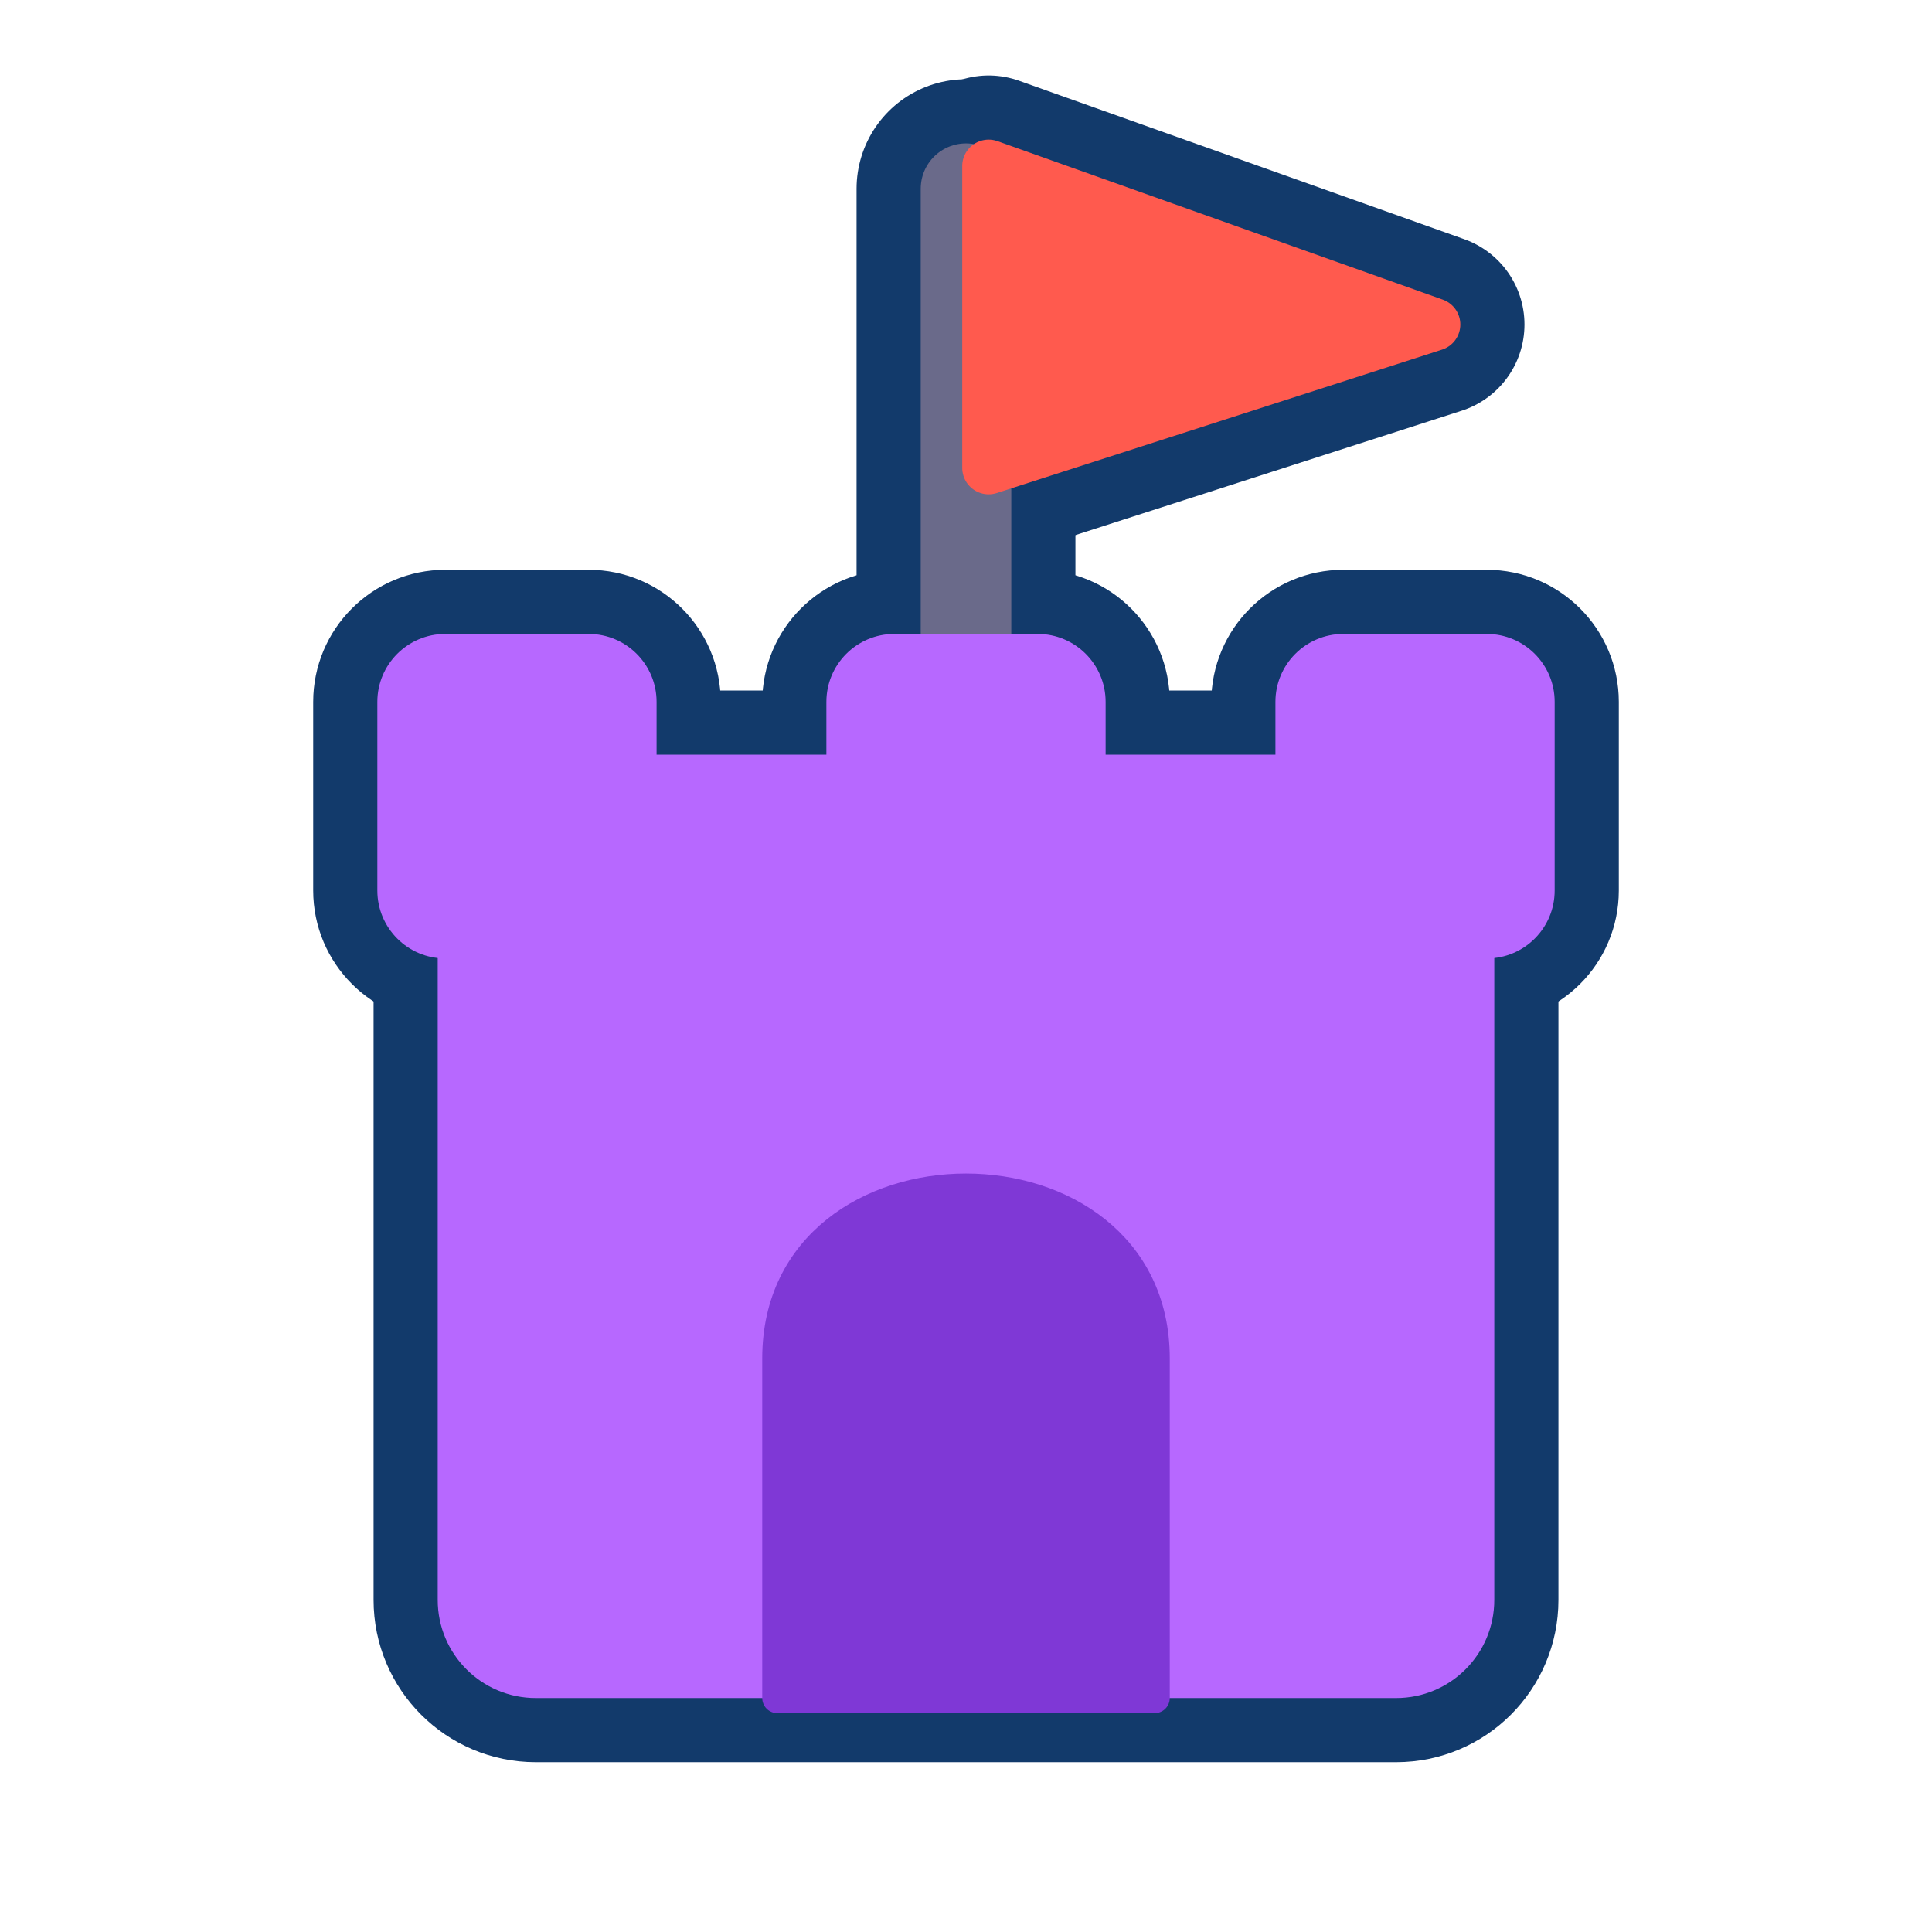
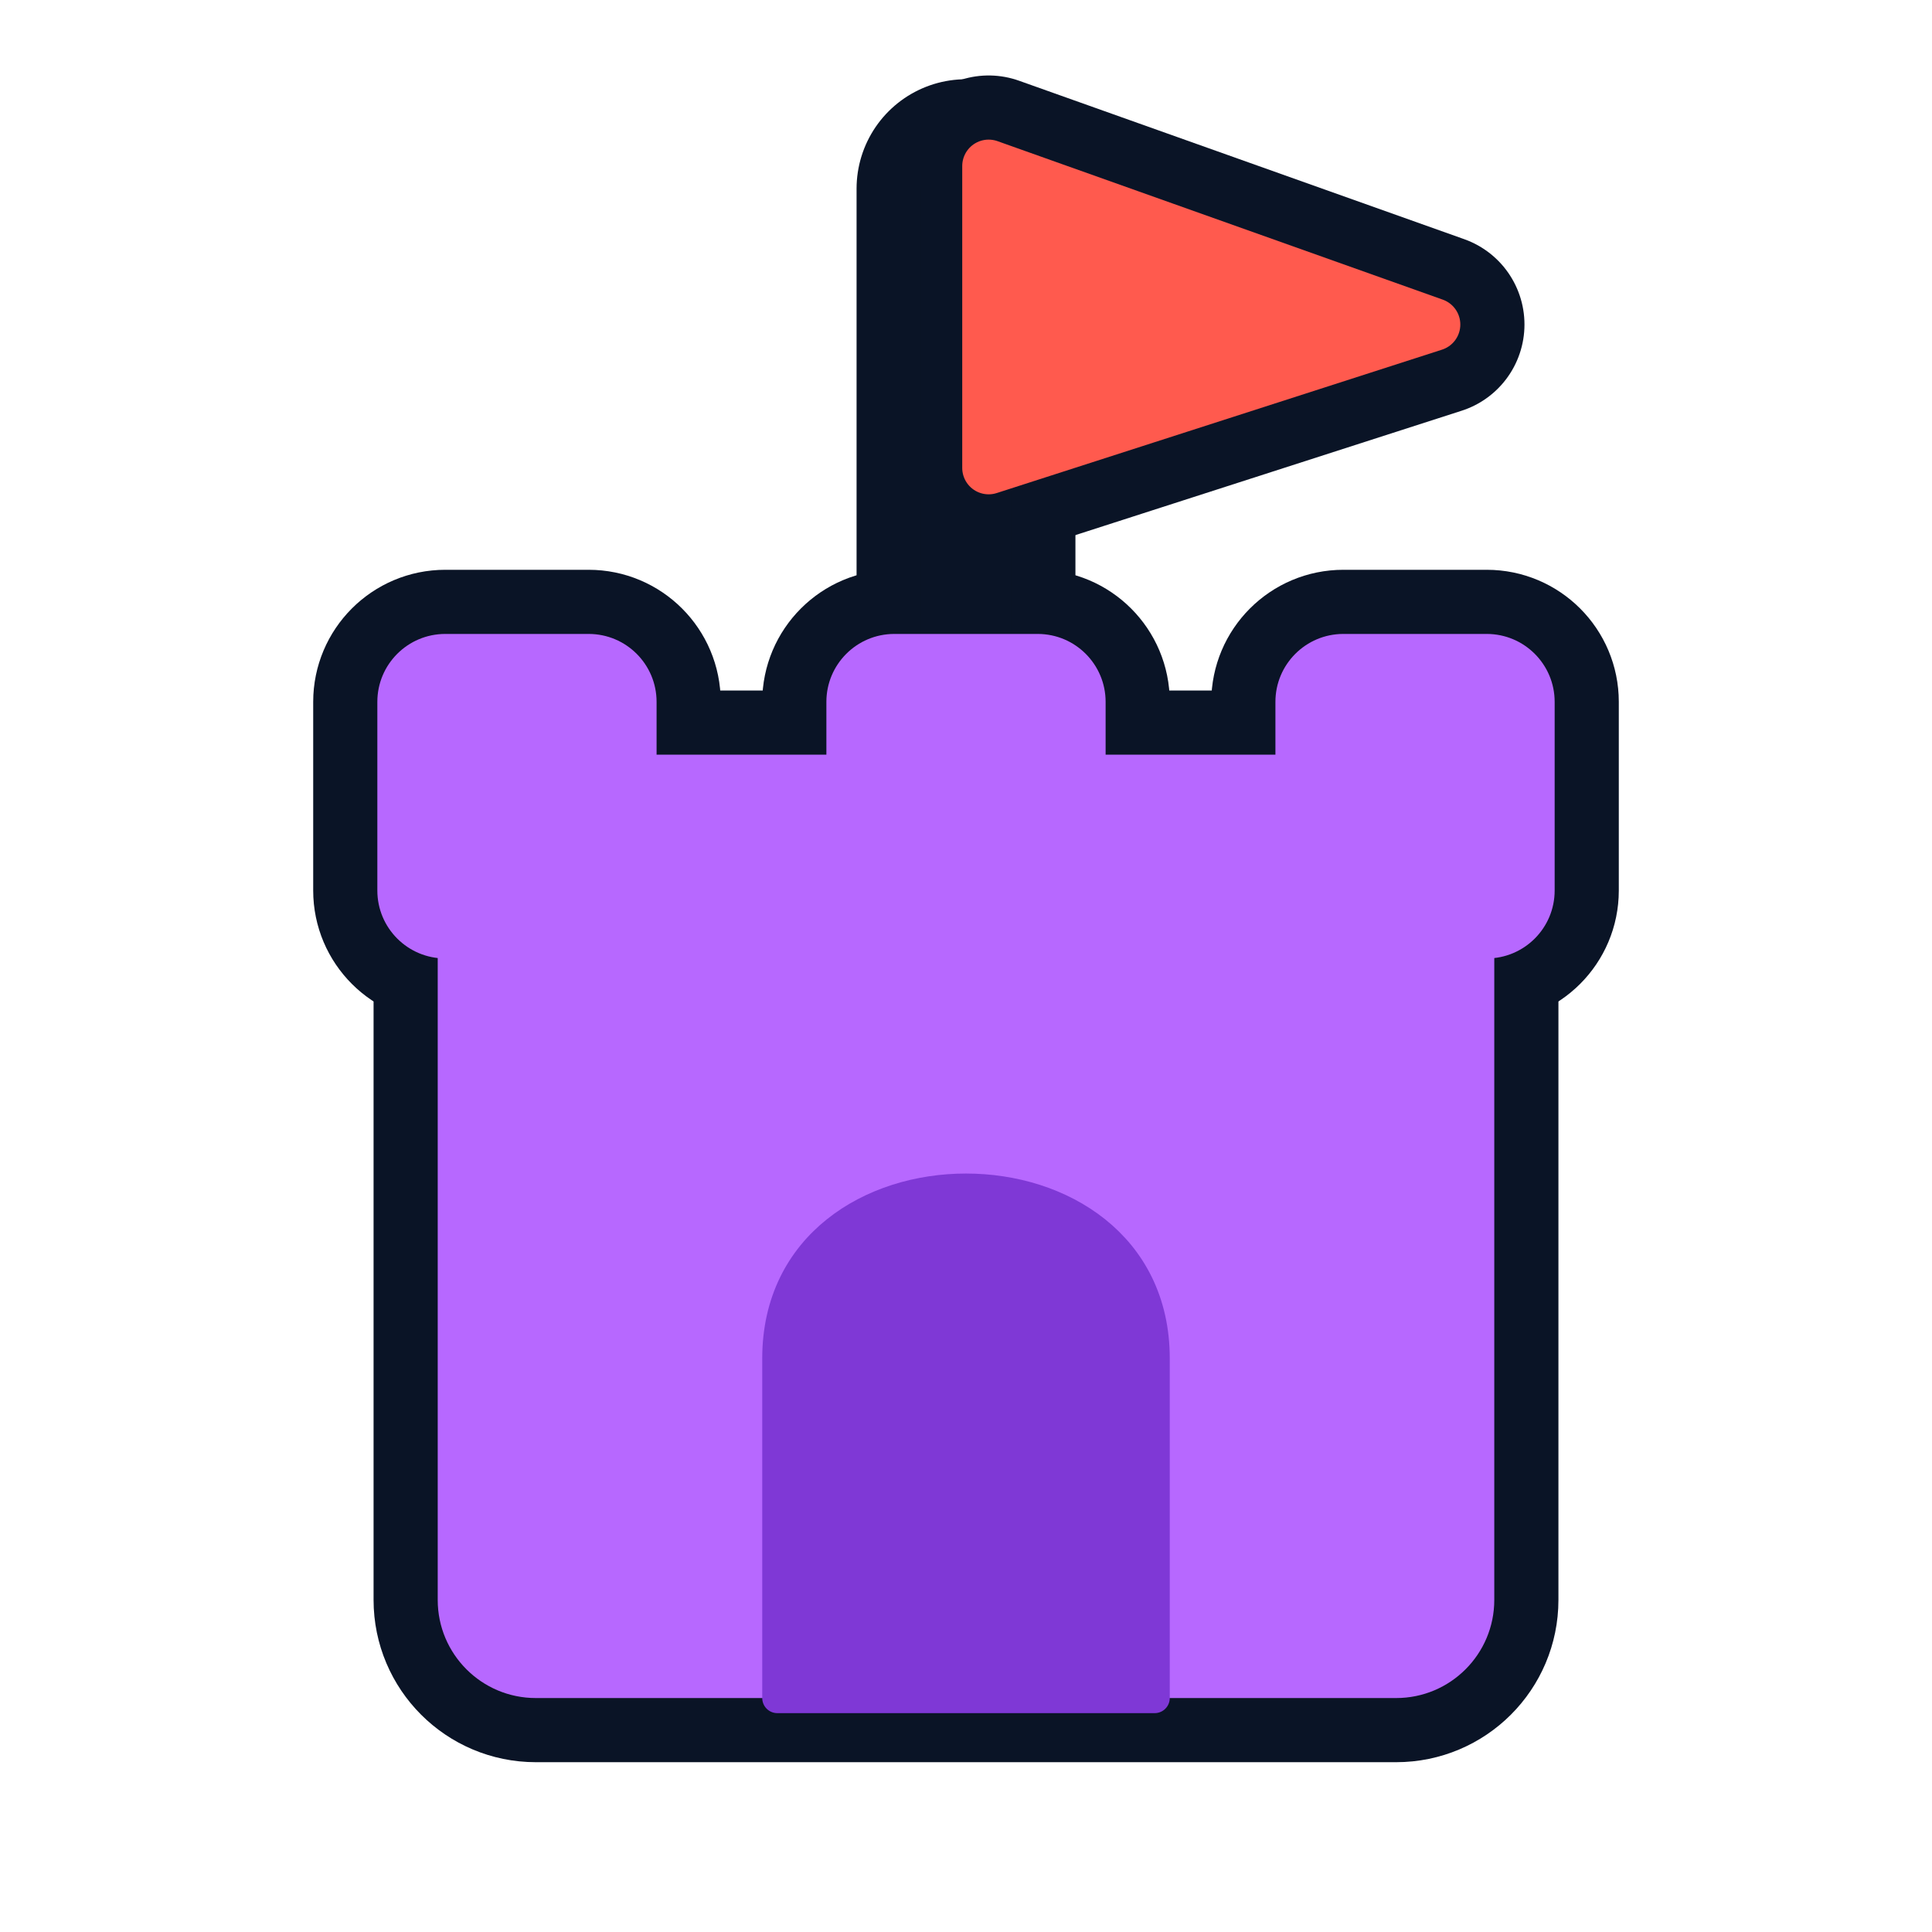
<svg xmlns="http://www.w3.org/2000/svg" width="160" height="160" viewBox="0 0 512 512">
-   <polyline points="256,180 256,50" fill="none" stroke="#123a6b" stroke-width="58" stroke-linejoin="round" stroke-linecap="round" />
-   <polygon points="262,44 380,86 262,124" fill="#123a6b" stroke="#123a6b" stroke-width="48" stroke-linejoin="round" stroke-linecap="round" />
-   <rect x="116" y="200" width="280" height="250" rx="26" fill="#123a6b" stroke="#123a6b" stroke-width="34" stroke-linejoin="round" stroke-linecap="round" />
-   <rect x="100" y="168" width="74" height="86" rx="18" fill="#123a6b" stroke="#123a6b" stroke-width="34" stroke-linejoin="round" stroke-linecap="round" />
-   <rect x="219" y="168" width="74" height="86" rx="18" fill="#123a6b" stroke="#123a6b" stroke-width="34" stroke-linejoin="round" stroke-linecap="round" />
-   <rect x="338" y="168" width="74" height="86" rx="18" fill="#123a6b" stroke="#123a6b" stroke-width="34" stroke-linejoin="round" stroke-linecap="round" />
-   <polyline points="256,180 256,50" fill="none" stroke="#6a6a8a" stroke-width="24" stroke-linejoin="round" stroke-linecap="round" />
+   <polyline points="256,180 256,50" fill="none" stroke="#0a1426" stroke-width="58" stroke-linejoin="round" stroke-linecap="round" />
+   <polygon points="262,44 380,86 262,124" fill="#0a1426" stroke="#0a1426" stroke-width="48" stroke-linejoin="round" stroke-linecap="round" />
+   <rect x="116" y="200" width="280" height="250" rx="26" fill="#0a1426" stroke="#0a1426" stroke-width="34" stroke-linejoin="round" stroke-linecap="round" />
+   <rect x="100" y="168" width="74" height="86" rx="18" fill="#0a1426" stroke="#0a1426" stroke-width="34" stroke-linejoin="round" stroke-linecap="round" />
+   <rect x="219" y="168" width="74" height="86" rx="18" fill="#0a1426" stroke="#0a1426" stroke-width="34" stroke-linejoin="round" stroke-linecap="round" />
+   <rect x="338" y="168" width="74" height="86" rx="18" fill="#0a1426" stroke="#0a1426" stroke-width="34" stroke-linejoin="round" stroke-linecap="round" />
+   <polyline points="256,180 256,50" fill="none" stroke="#0a1426" stroke-width="24" stroke-linejoin="round" stroke-linecap="round" />
  <polygon points="262,44 380,86 262,124" fill="#ff5a4e" stroke="#ff5a4e" stroke-width="14" stroke-linejoin="round" stroke-linecap="round" />
  <rect x="116" y="200" width="280" height="250" rx="26" fill="#b768ff" />
  <rect x="100" y="168" width="74" height="86" rx="18" fill="#b768ff" />
  <rect x="219" y="168" width="74" height="86" rx="18" fill="#b768ff" />
  <rect x="338" y="168" width="74" height="86" rx="18" fill="#b768ff" />
  <path d="M206 450 V360 C206 300 306 300 306 360 V450 Z" fill="#7f38d6" stroke="#7f38d6" stroke-width="8" stroke-linejoin="round" stroke-linecap="round" />
</svg>
